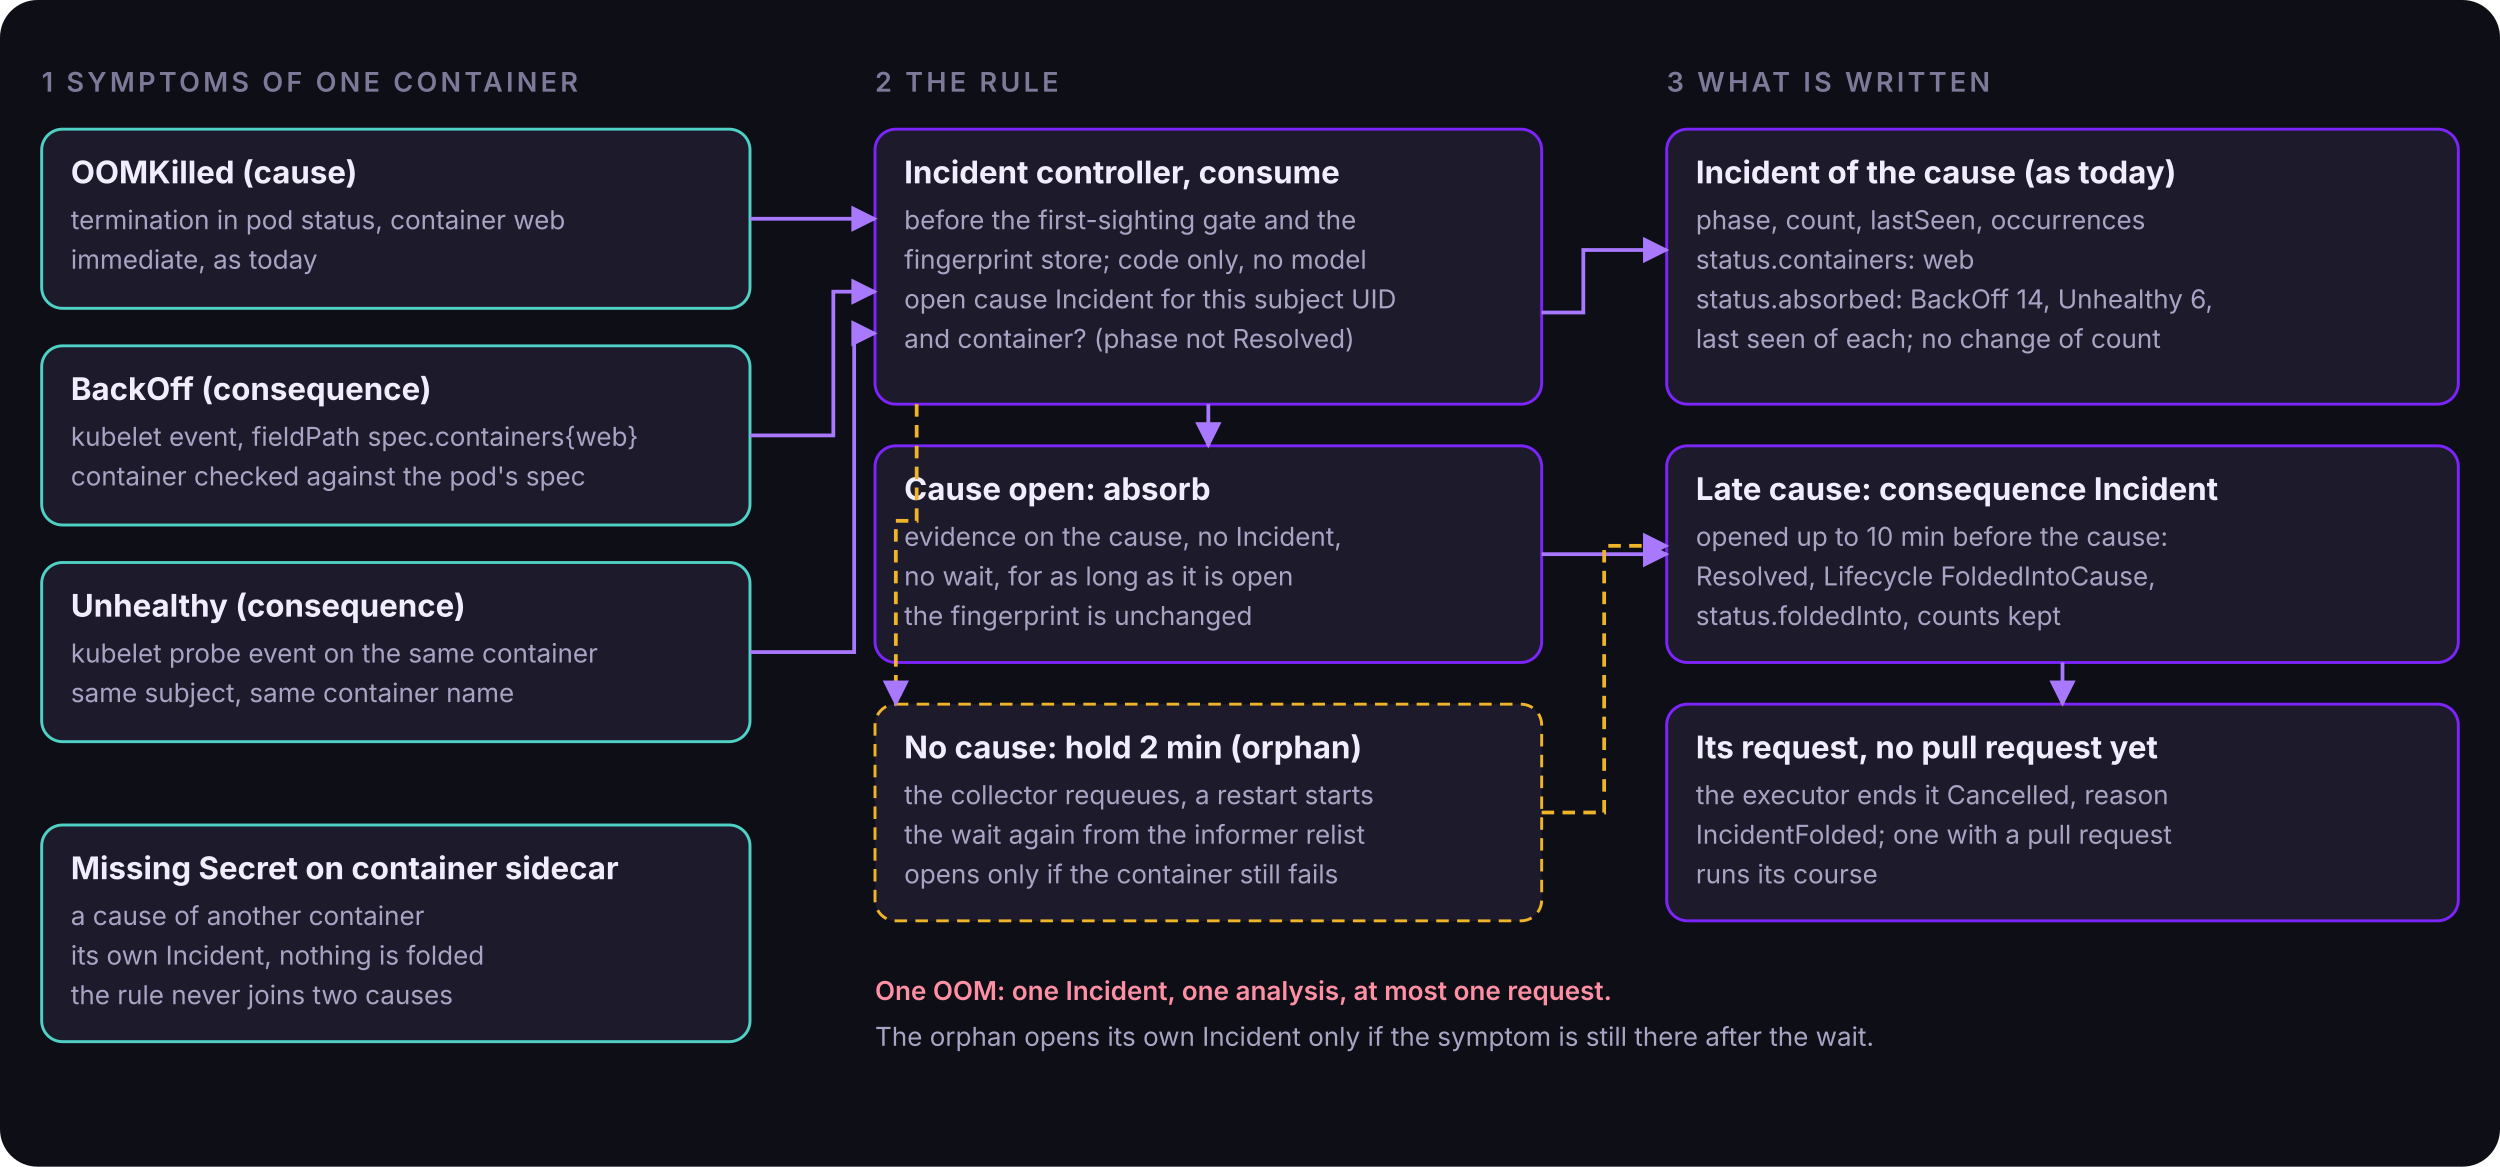
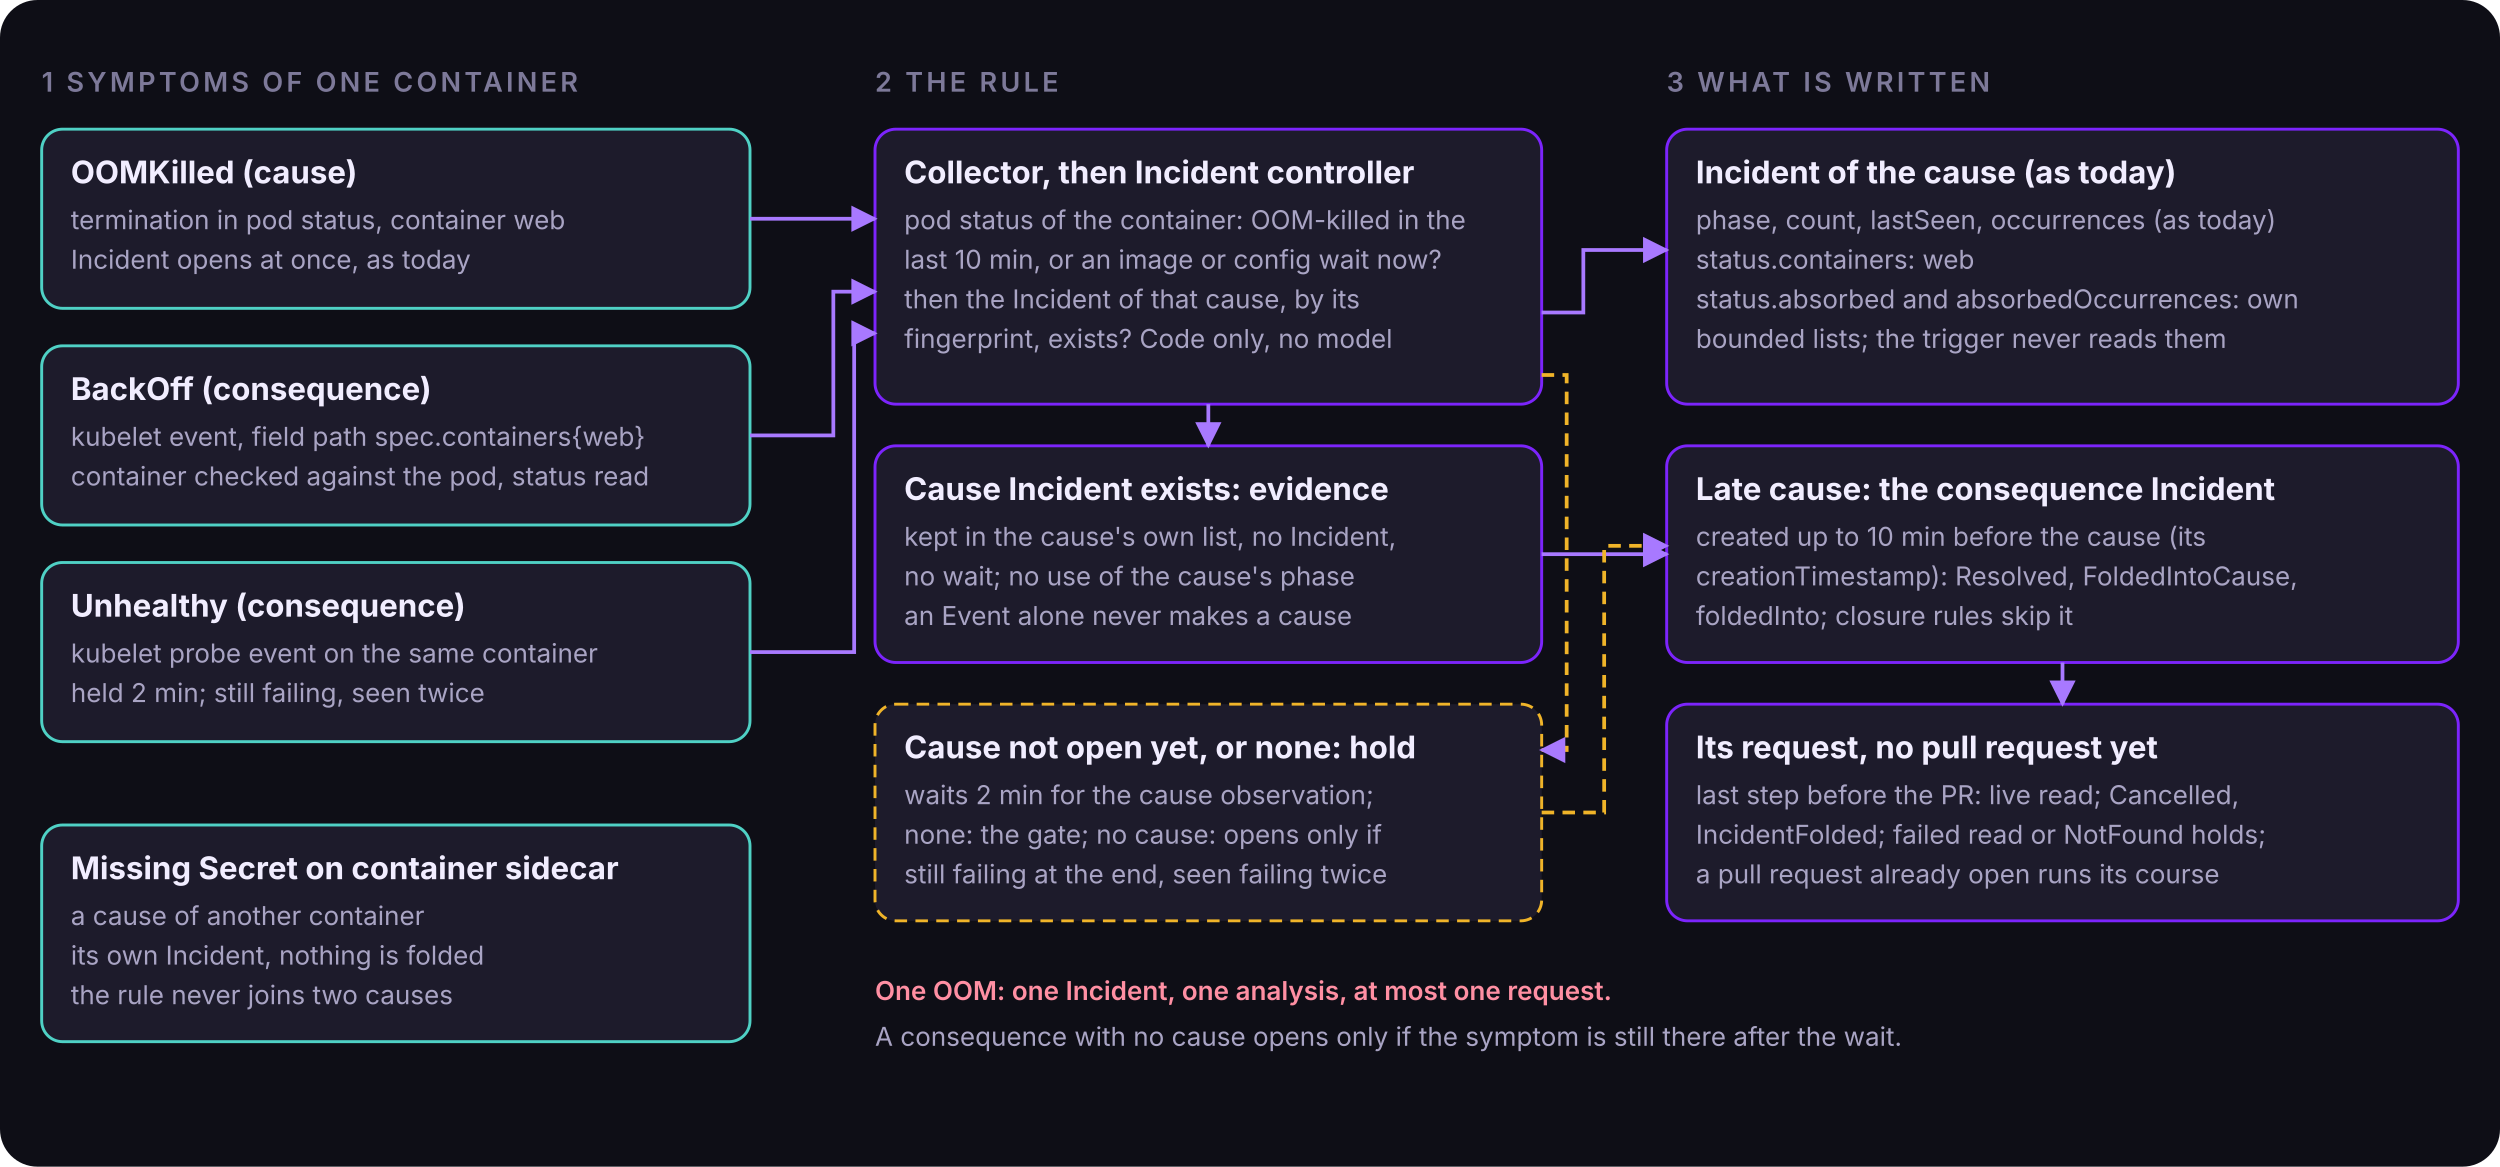
<svg xmlns="http://www.w3.org/2000/svg" viewBox="0 0 1200 560" role="img" aria-labelledby="t d" font-family="Inter, 'Segoe UI', system-ui, -apple-system, sans-serif">
  <defs>
    <marker id="a" viewBox="0 0 10 10" refX="9" refY="5" markerWidth="7" markerHeight="7" orient="auto-start-reverse">
      <path d="M0 0 10 5 0 10z" fill="#a879ff" />
    </marker>
    <style>
.bt{fill:#1d1b2b;stroke:#7c24fc;stroke-width:1.4}
.ext{fill:#1d1b2b;stroke:#4fd1c5;stroke-width:1.4}
.hold{fill:#1d1b2b;stroke:#f0b429;stroke-width:1.4;stroke-dasharray:6 4}
.lanet{fill:#7d7999;font-size:13px;font-weight:600;letter-spacing:.12em}
.h{fill:#f1edff;font-size:15px;font-weight:650}
.s{fill:#a9a4c4;font-size:12.5px}
.no{fill:#ff8fa3;font-size:12.5px;font-weight:600}
.fb{stroke:#a879ff;stroke-width:1.8;fill:none}
.dash{stroke:#f0b429;stroke-width:1.8;fill:none;stroke-dasharray:6 4}
</style>
  </defs>
  <rect width="1200" height="560" rx="18" fill="#0e0e16" />
  <text class="lanet" x="20" y="44">1  SYMPTOMS OF ONE CONTAINER</text>
  <text class="lanet" x="420" y="44">2  THE RULE</text>
  <text class="lanet" x="800" y="44">3  WHAT IS WRITTEN</text>
  <rect class="ext" x="20" y="62" width="340" height="86" rx="10" />
  <text class="h" x="34" y="88">OOMKilled (cause)</text>
  <text class="s" x="34" y="110">termination in pod status, container web</text>
-   <text class="s" x="34" y="129">immediate, as today</text>
+   <text class="s" x="34" y="129">Incident opens at once, as today</text>
  <rect class="ext" x="20" y="166" width="340" height="86" rx="10" />
  <text class="h" x="34" y="192">BackOff (consequence)</text>
-   <text class="s" x="34" y="214">kubelet event, fieldPath spec.containers{web}</text>
-   <text class="s" x="34" y="233">container checked against the pod's spec</text>
+   <text class="s" x="34" y="214">kubelet event, field path spec.containers{web}</text>
+   <text class="s" x="34" y="233">container checked against the pod, status read</text>
  <rect class="ext" x="20" y="270" width="340" height="86" rx="10" />
  <text class="h" x="34" y="296">Unhealthy (consequence)</text>
  <text class="s" x="34" y="318">kubelet probe event on the same container</text>
-   <text class="s" x="34" y="337">same subject, same container name</text>
+   <text class="s" x="34" y="337">held 2 min; still failing, seen twice</text>
  <rect class="ext" x="20" y="396" width="340" height="104" rx="10" />
  <text class="h" x="34" y="422">Missing Secret on container sidecar</text>
  <text class="s" x="34" y="444">a cause of another container</text>
  <text class="s" x="34" y="463">its own Incident, nothing is folded</text>
  <text class="s" x="34" y="482">the rule never joins two causes</text>
  <rect class="bt" x="420" y="62" width="320" height="132" rx="10" />
-   <text class="h" x="434" y="88">Incident controller, consume</text>
-   <text class="s" x="434" y="110">before the first-sighting gate and the</text>
-   <text class="s" x="434" y="129">fingerprint store; code only, no model</text>
-   <text class="s" x="434" y="148">open cause Incident for this subject UID</text>
-   <text class="s" x="434" y="167">and container? (phase not Resolved)</text>
+   <text class="h" x="434" y="88">Collector, then Incident controller</text>
+   <text class="s" x="434" y="110">pod status of the container: OOM-killed in the</text>
+   <text class="s" x="434" y="129">last 10 min, or an image or config wait now?</text>
+   <text class="s" x="434" y="148">then the Incident of that cause, by its</text>
+   <text class="s" x="434" y="167">fingerprint, exists? Code only, no model</text>
  <rect class="bt" x="420" y="214" width="320" height="104" rx="10" />
-   <text class="h" x="434" y="240">Cause open: absorb</text>
-   <text class="s" x="434" y="262">evidence on the cause, no Incident,</text>
-   <text class="s" x="434" y="281">no wait, for as long as it is open</text>
-   <text class="s" x="434" y="300">the fingerprint is unchanged</text>
+   <text class="h" x="434" y="240">Cause Incident exists: evidence</text>
+   <text class="s" x="434" y="262">kept in the cause's own list, no Incident,</text>
+   <text class="s" x="434" y="281">no wait; no use of the cause's phase</text>
+   <text class="s" x="434" y="300">an Event alone never makes a cause</text>
  <rect class="hold" x="420" y="338" width="320" height="104" rx="10" />
-   <text class="h" x="434" y="364">No cause: hold 2 min (orphan)</text>
-   <text class="s" x="434" y="386">the collector requeues, a restart starts</text>
-   <text class="s" x="434" y="405">the wait again from the informer relist</text>
-   <text class="s" x="434" y="424">opens only if the container still fails</text>
+   <text class="h" x="434" y="364">Cause not open yet, or none: hold</text>
+   <text class="s" x="434" y="386">waits 2 min for the cause observation;</text>
+   <text class="s" x="434" y="405">none: the gate; no cause: opens only if</text>
+   <text class="s" x="434" y="424">still failing at the end, seen failing twice</text>
  <path class="fb" d="M360 105 L420 105" marker-end="url(#a)" />
  <path class="fb" d="M360 209 L400 209 L400 140 L420 140" marker-end="url(#a)" />
  <path class="fb" d="M360 313 L410 313 L410 160 L420 160" marker-end="url(#a)" />
  <path class="fb" d="M580 194 L580 214" marker-end="url(#a)" />
-   <path class="dash" d="M440 194 L440 250 L430 250 L430 338" marker-end="url(#a)" />
+   <path class="dash" d="M740 180 L752 180 L752 360 L740 360" marker-end="url(#a)" />
  <rect class="bt" x="800" y="62" width="380" height="132" rx="10" />
  <text class="h" x="814" y="88">Incident of the cause (as today)</text>
-   <text class="s" x="814" y="110">phase, count, lastSeen, occurrences</text>
+   <text class="s" x="814" y="110">phase, count, lastSeen, occurrences (as today)</text>
  <text class="s" x="814" y="129">status.containers: web</text>
-   <text class="s" x="814" y="148">status.absorbed: BackOff 14, Unhealthy 6,</text>
-   <text class="s" x="814" y="167">last seen of each; no change of count</text>
+   <text class="s" x="814" y="148">status.absorbed and absorbedOccurrences: own</text>
+   <text class="s" x="814" y="167">bounded lists; the trigger never reads them</text>
  <rect class="bt" x="800" y="214" width="380" height="104" rx="10" />
-   <text class="h" x="814" y="240">Late cause: consequence Incident</text>
-   <text class="s" x="814" y="262">opened up to 10 min before the cause:</text>
-   <text class="s" x="814" y="281">Resolved, Lifecycle FoldedIntoCause,</text>
-   <text class="s" x="814" y="300">status.foldedInto, counts kept</text>
+   <text class="h" x="814" y="240">Late cause: the consequence Incident</text>
+   <text class="s" x="814" y="262">created up to 10 min before the cause (its</text>
+   <text class="s" x="814" y="281">creationTimestamp): Resolved, FoldedIntoCause,</text>
+   <text class="s" x="814" y="300">foldedInto; closure rules skip it</text>
  <rect class="bt" x="800" y="338" width="380" height="104" rx="10" />
  <text class="h" x="814" y="364">Its request, no pull request yet</text>
-   <text class="s" x="814" y="386">the executor ends it Cancelled, reason</text>
-   <text class="s" x="814" y="405">IncidentFolded; one with a pull request</text>
-   <text class="s" x="814" y="424">runs its course</text>
+   <text class="s" x="814" y="386">last step before the PR: live read; Cancelled,</text>
+   <text class="s" x="814" y="405">IncidentFolded; failed read or NotFound holds;</text>
+   <text class="s" x="814" y="424">a pull request already open runs its course</text>
  <path class="fb" d="M740 266 L800 266" marker-end="url(#a)" />
  <path class="fb" d="M740 150 L760 150 L760 120 L800 120" marker-end="url(#a)" />
  <path class="fb" d="M990 318 L990 338" marker-end="url(#a)" />
  <path class="dash" d="M740 390 L770 390 L770 262 L800 262" marker-end="url(#a)" />
  <text class="no" x="420" y="480">One OOM: one Incident, one analysis, at most one request.</text>
-   <text class="s" x="420" y="502">The orphan opens its own Incident only if the symptom is still there after the wait.</text>
+   <text class="s" x="420" y="502">A consequence with no cause opens only if the symptom is still there after the wait.</text>
</svg>
